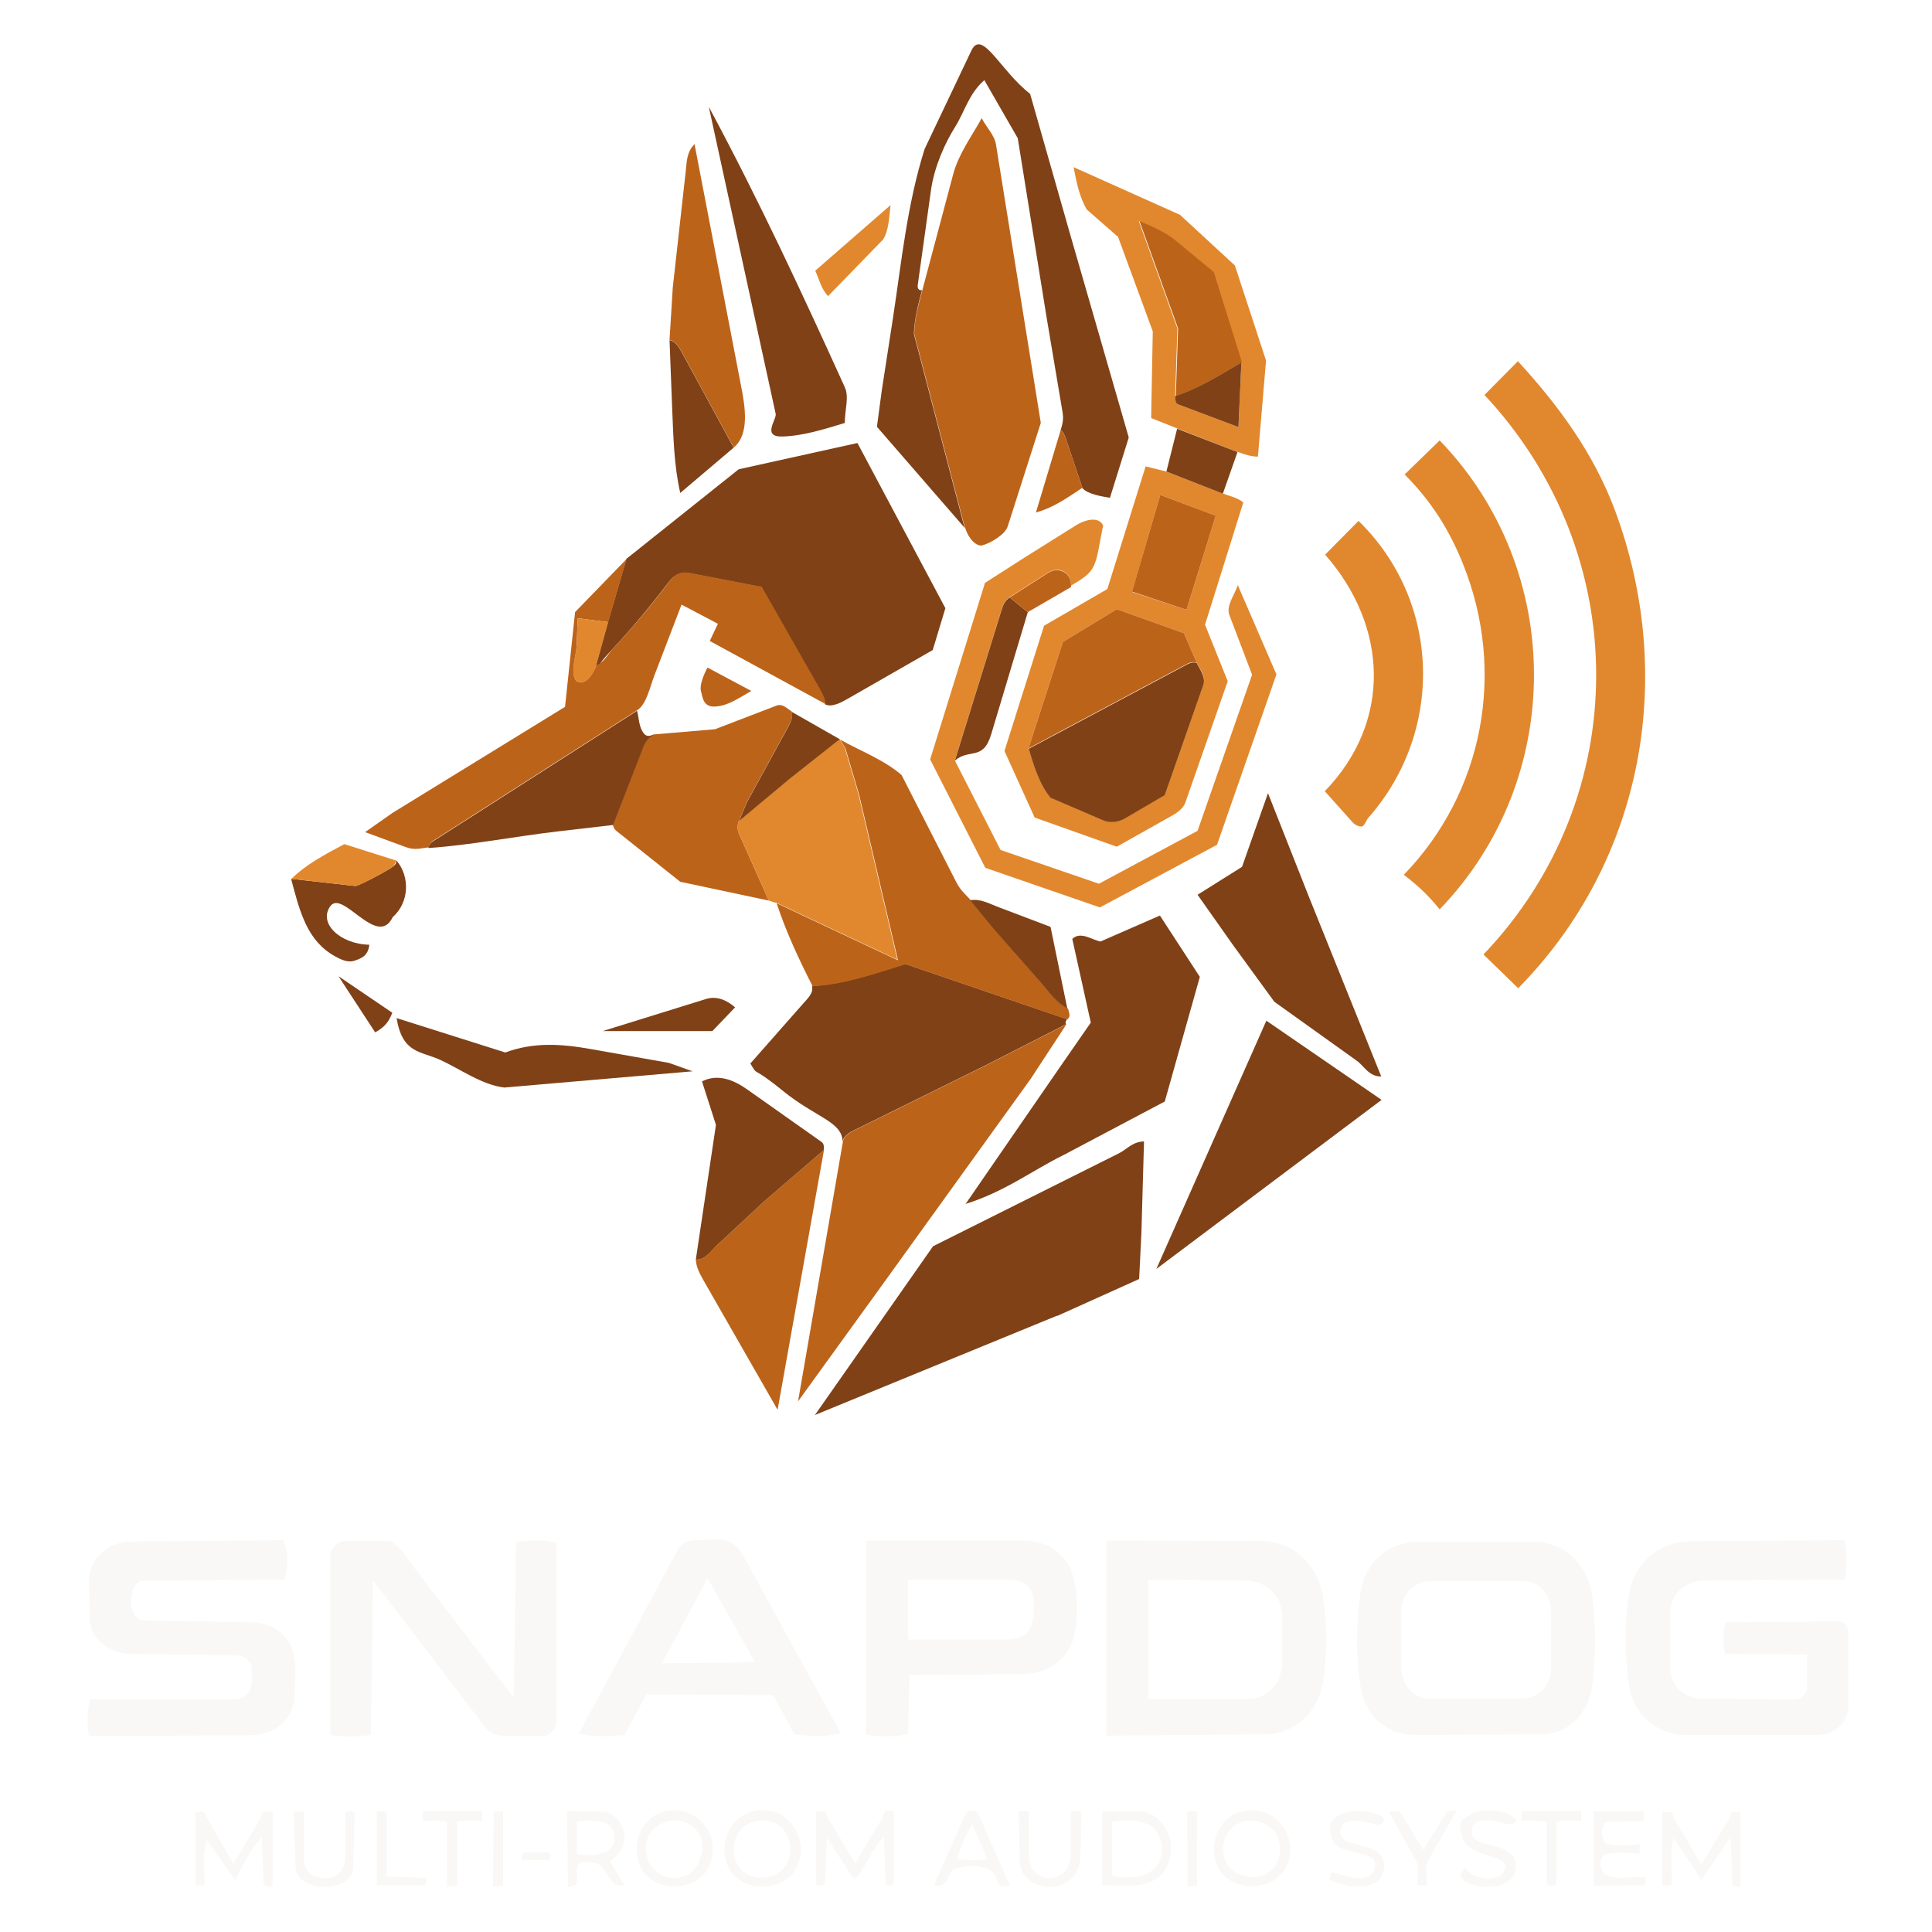
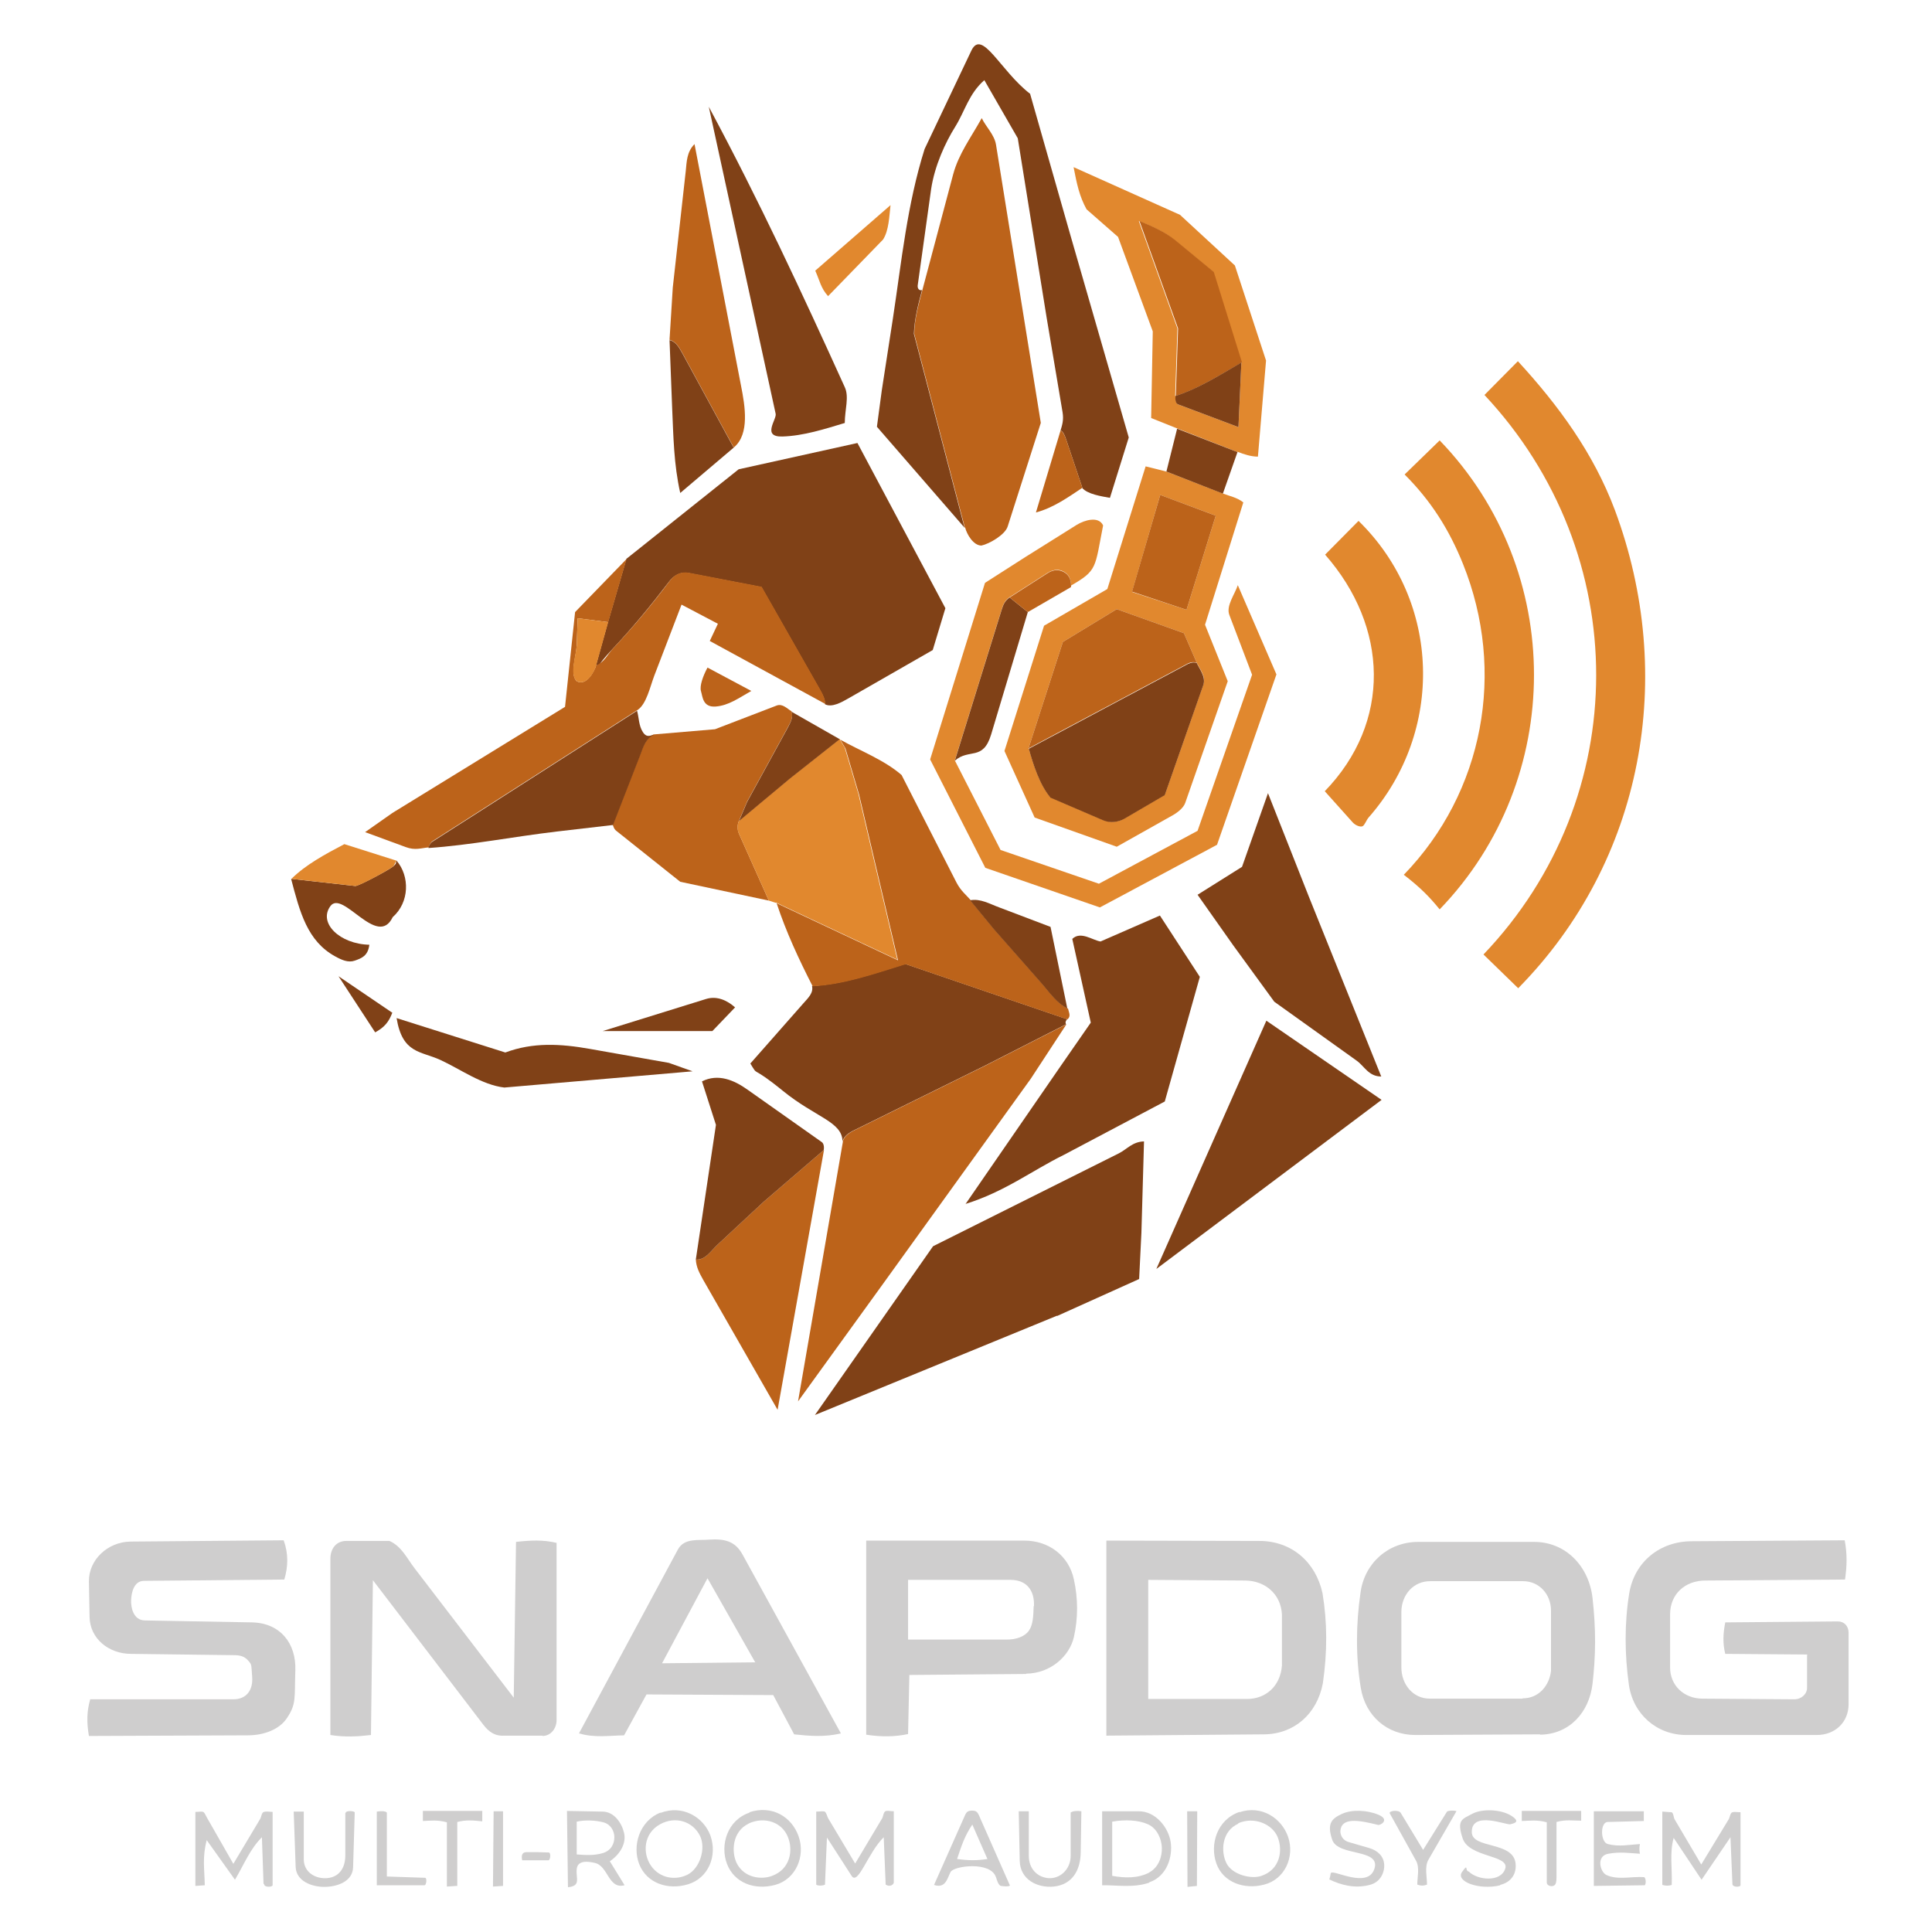
<svg xmlns="http://www.w3.org/2000/svg" id="Ebene_1" version="1.1" viewBox="0 0 595.3 595.3">
  <path d="M254.2,217c0-1.4-.6-2.8-1.5-4.3l-18.1-31.8-22.3-4.3c-2.7-.5-4.7.7-6.2,2.7-5.5,7.2-11,13.9-17.2,20.5s-2.8,4.4-5.3,5.3l3.7-13.3,5.7-19.6,34.6-27.6,36.6-8.1,27.1,50.9-3.9,12.9-26,14.9c-2.1,1.2-5.1,2.9-7.2,1.8Z" fill="#804117" />
  <path d="M325.7,405.4l-74.6,30.6,36.4-52,57.2-28.6c2.6-1.3,4.2-3.6,7.8-3.7l-.8,28.1-.7,14.3-25.3,11.4Z" fill="#804117" />
  <path d="M467.9,304.6l-10.8-10.5c46.3-48.5,46.2-123.4.3-172.4l10.3-10.4c12.5,13.6,23.3,28.3,29.9,45.9,19,51.1,8.9,108-29.8,147.3Z" fill="#e1882e" />
  <path d="M297.3,162.6l-15.6-59.7c0-4.3,1.4-9.4,2.5-13.5l9.5-35.7c1.7-6.3,5.4-11.2,8.8-17.3,1.3,2.7,3.9,5.1,4.4,8.2l13.8,85.7-10.2,31.9c-.8,2.6-5.7,5.4-8.1,5.9-2.5,0-4.5-3.5-5-5.5Z" fill="#bc631a" />
  <path d="M333.5,150.3l-4.9-14.6c-.5-1.5-.9-2.6-1.8-3.1.5-1.7,1-3.2.6-5.6l-4.9-29.1-8.9-55.3-10.3-17.9c-4.8,4.2-6,9.6-9,14.4s-6.3,11.9-7.4,19.2l-4.1,29.4c-.2,1.1.3,1.9,1.3,1.7-1.1,4-2.4,9.2-2.5,13.5l15.6,59.7-27-31.1,1.5-11.2,3.4-22c2.7-17.7,4.4-35.3,9.8-52.4l14.4-30.3c3.3-6.9,8.9,6.2,18.1,13.3l12.4,43.5,18,62.4-5.8,18.6c-2.7-.5-6.9-1.1-8.6-3.1Z" fill="#804117" />
  <path d="M328.8,314.1c-.3.2-.7,1-.3,1.5l-25.1,12.8-38.9,19.2c-2.1,1-4.5,2.1-4.9,4.2,0-6.2-8.2-7.4-18.4-15.7s-7.3-4-10-8.4l16.3-18.5c1.6-1.8,3.2-3.3,2.7-5.4,9.6-.5,18.7-3.7,28.7-6.8l49.8,17Z" fill="#804117" />
-   <path d="M556.9,509.8l-25.3-.2c-.8-3.1-.7-6.2,0-9.7l34.7-.3c2,0,3.3,1.5,3.3,3.5v22c0,5.5-4.1,9.5-9.8,9.5h-40.2c-9.1,0-16.4-6.4-17.7-15.5-1.3-9.3-1.4-18.8.1-28.1,1.6-9.8,9.5-16.1,19.3-16.1l47.1-.3c.8,4.3.7,7.9.1,12.1l-43,.3c-6.3,0-10.9,4.2-10.9,10.4v16.4c0,5.5,4.2,9.5,9.8,9.6l28.5.2c2.2,0,4-1.7,3.9-3.7v-9.9Z" fill="#f9f8f6" />
+   <path d="M556.9,509.8l-25.3-.2c-.8-3.1-.7-6.2,0-9.7l34.7-.3c2,0,3.3,1.5,3.3,3.5v22c0,5.5-4.1,9.5-9.8,9.5h-40.2c-9.1,0-16.4-6.4-17.7-15.5-1.3-9.3-1.4-18.8.1-28.1,1.6-9.8,9.5-16.1,19.3-16.1l47.1-.3c.8,4.3.7,7.9.1,12.1l-43,.3c-6.3,0-10.9,4.2-10.9,10.4v16.4c0,5.5,4.2,9.5,9.8,9.6l28.5.2c2.2,0,4-1.7,3.9-3.7v-9.9Z" fill="#cfcece" />
  <path d="M259.7,351.8c.4-2.1,2.8-3.2,4.9-4.2l38.9-19.2,25.1-12.8-11,16.8-45.6,63.3-26.1,36.1,13.8-79.9Z" fill="#bc631a" />
  <path d="M193.1,172.1l-5.7,19.6-9.4-1.2-.3,8.4c-.1,3-2.2,8.9,0,11,3,1.6,5.4-3,6-4.9,2.5-.9,3.5-3.4,5.3-5.3,6.2-6.6,11.7-13.2,17.2-20.5,1.5-2.1,3.5-3.2,6.2-2.7l22.3,4.3,18.1,31.8c.9,1.6,1.5,3,1.5,4.3l-35.6-19.4,2.5-5.3-11.2-5.9-8.4,21.9c-1.3,3.4-2.4,8.8-5.2,10.6l-48.6,31.1-14.4,9.2c-.7.4-1.2,1.4-1.3,2-2.3.2-4.2,1-7.1-.1l-12.5-4.6,8.4-5.9,53.2-32.7,3.1-29.2,16.1-16.6Z" fill="#bc631a" />
-   <path d="M407.6,518.7c-1.8,9.4-8.8,15.6-18.1,15.7l-48.6.4v-60.1c-.1,0,47.1.1,47.1.1,10,0,17.4,6.5,19.5,16.1,1.5,9.1,1.5,18.2.1,27.8ZM395,513.2v-15.7c-.3-6.2-5-10.4-11.3-10.5l-29.9-.2v36.7s30.4,0,30.4,0c5.8,0,10.3-3.9,10.8-10.3Z" fill="#f9f8f6" />
-   <path d="M474.6,534.4l-38.5.2c-8.7,0-15.4-5.9-16.8-14.5-1.6-9.6-1.5-19.6-.1-29.3,1.2-9.1,8.5-15.7,17.8-15.7h35.5c9.9-.1,17.1,7.5,18.2,17.3s1,17.7,0,26.4-7,15.6-16.2,15.7ZM469.2,523.3c5.1,0,8.2-4.1,8.7-8.4v-18.7c0-4.8-3.5-9-8.6-9h-28.4c-5.4-.1-9,4.2-9.1,9.3v17.3c0,5,3.4,9.6,8.8,9.6h28.5Z" fill="#f9f8f6" />
-   <path d="M76.4,534.7l-49,.2c-.7-4.1-.7-7.5.4-11.3h44.1c4.1,0,6.1-2.9,5.8-6.9s-.1-3.7-1.2-5-2.5-1.7-4.3-1.7l-31.8-.4c-6.9,0-12.7-4.7-12.8-11.4l-.2-10.9c-.1-6.6,5.7-12.2,12.8-12.3l47.2-.4c1.5,4.1,1.4,8.1.2,12.1l-43.2.4c-3.2,0-3.9,3.7-4,5.9s.6,6.2,4.2,6.3l33.1.6c8.6.2,13.6,6.4,13.3,14.8s.4,10.3-2.6,14.7c-2.3,3.5-7.1,5.3-12,5.3Z" fill="#f9f8f6" />
-   <path d="M167.2,534.8h-11.8c-3,.2-4.9-1.3-6.5-3.4l-34-44.5-.6,47.7c-4.2.5-8.1.7-12.5,0v-54.3c0-3.2,1.9-5.6,5.1-5.5h13.1c3.8,1.7,5.4,5.4,7.8,8.5l30.5,39.8.7-48c4.5-.5,8.3-.7,12.5.3v54.6c0,2.5-1.7,4.9-4.4,4.9Z" fill="#f9f8f6" />
+   <path d="M407.6,518.7c-1.8,9.4-8.8,15.6-18.1,15.7l-48.6.4v-60.1c-.1,0,47.1.1,47.1.1,10,0,17.4,6.5,19.5,16.1,1.5,9.1,1.5,18.2.1,27.8ZM395,513.2v-15.7c-.3-6.2-5-10.4-11.3-10.5l-29.9-.2v36.7s30.4,0,30.4,0c5.8,0,10.3-3.9,10.8-10.3Z" fill="#cfcece" />
+   <path d="M474.6,534.4l-38.5.2c-8.7,0-15.4-5.9-16.8-14.5-1.6-9.6-1.5-19.6-.1-29.3,1.2-9.1,8.5-15.7,17.8-15.7h35.5c9.9-.1,17.1,7.5,18.2,17.3s1,17.7,0,26.4-7,15.6-16.2,15.7ZM469.2,523.3c5.1,0,8.2-4.1,8.7-8.4v-18.7c0-4.8-3.5-9-8.6-9h-28.4c-5.4-.1-9,4.2-9.1,9.3v17.3c0,5,3.4,9.6,8.8,9.6h28.5Z" fill="#cfcece" />
+   <path d="M76.4,534.7l-49,.2c-.7-4.1-.7-7.5.4-11.3h44.1c4.1,0,6.1-2.9,5.8-6.9s-.1-3.7-1.2-5-2.5-1.7-4.3-1.7l-31.8-.4c-6.9,0-12.7-4.7-12.8-11.4l-.2-10.9c-.1-6.6,5.7-12.2,12.8-12.3l47.2-.4c1.5,4.1,1.4,8.1.2,12.1l-43.2.4c-3.2,0-3.9,3.7-4,5.9s.6,6.2,4.2,6.3l33.1.6c8.6.2,13.6,6.4,13.3,14.8s.4,10.3-2.6,14.7c-2.3,3.5-7.1,5.3-12,5.3Z" fill="#cfcece" />
+   <path d="M167.2,534.8h-11.8c-3,.2-4.9-1.3-6.5-3.4l-34-44.5-.6,47.7c-4.2.5-8.1.7-12.5,0v-54.3c0-3.2,1.9-5.6,5.1-5.5h13.1c3.8,1.7,5.4,5.4,7.8,8.5l30.5,39.8.7-48c4.5-.5,8.3-.7,12.5.3v54.6c0,2.5-1.7,4.9-4.4,4.9Z" fill="#cfcece" />
  <path d="M297.5,371l29.3-42.5,9.3-13.4-5.7-25.8c2.6-2.5,6.2.4,8.7.8l18.3-8,12.3,18.9-10.8,38.4-31.2,16.5c-9.9,4.9-18.1,11.3-30.3,15.1Z" fill="#804117" />
  <path d="M432.5,269.6c24.7-25.5,31.6-62.7,18.3-95.8-4.3-10.7-9.9-19.5-18-27.6l10.8-10.5c38.8,40.2,38.7,104.4,0,144.5-3.1-3.8-5.9-6.7-11.1-10.7Z" fill="#e1882e" />
  <path d="M299,277.4l7.4,9,14.8,16.8c2.5,2.9,4.6,6,7.9,7.6.2,1.1,1,2.3-.2,3.3l-49.8-17c-10,3.1-19.1,6.3-28.7,6.8-4.3-8.4-8.2-16.8-11.1-25.6l37.4,17.6-12-51.1-4.2-14.2-1.6-2.7c5.8,3.3,13.5,6.2,18.9,10.9l16.9,33.1c1.4,2.7,3,3.8,4.5,5.6Z" fill="#bc631a" />
-   <path d="M316.1,515.8l-35.9.3-.4,18.2c-4.1.9-8.4.9-12.9.2v-59.8c0,0,48.7,0,48.7,0,7.7,0,13.8,4.8,15.3,12,1.3,5.9,1.3,11.9,0,17.7s-7.1,11.2-14.7,11.3ZM318.6,494.9c.2-5.1-2.5-8.1-7.2-8.1h-31.6c0,.1,0,18.4,0,18.4h30.4c2.9,0,5.5-.9,6.8-2.7s1.4-4.5,1.5-7.6Z" fill="#f9f8f6" />
+   <path d="M316.1,515.8l-35.9.3-.4,18.2c-4.1.9-8.4.9-12.9.2v-59.8c0,0,48.7,0,48.7,0,7.7,0,13.8,4.8,15.3,12,1.3,5.9,1.3,11.9,0,17.7s-7.1,11.2-14.7,11.3ZM318.6,494.9c.2-5.1-2.5-8.1-7.2-8.1h-31.6c0,.1,0,18.4,0,18.4h30.4c2.9,0,5.5-.9,6.8-2.7s1.4-4.5,1.5-7.6Z" fill="#cfcece" />
  <path d="M359.4,145.3l17.5,6.8c2.1.8,4.3,1.2,6.2,2.7l-11.8,37.7,7,17.4-13.1,37.5c-.6,1.7-2.7,3.2-4.2,4l-16.9,9.5-25.3-9-9.3-20.5,12.2-38.6,19.5-11.3,11.8-37.8,6.4,1.6ZM365.6,187.9l9-29-17.1-6.4-8.7,29.9,16.8,5.5ZM317,230.6c1.3,4.7,3.3,11.1,6.7,15.1l16.3,7c2.2.9,4.6.6,6.4-.5l12.5-7.3,11.9-34c.9-2.5-1.3-5-2.1-6.8l-3.9-9-20.7-7.4-16.6,10.1-10.6,32.8Z" fill="#e1882e" />
  <path d="M330,180.9c0-1.8-.2-3.4-1.8-4.5s-3.4-1.1-5.4.1l-11.7,7.5c-1.3.9-1.9,1.9-2.5,3.9l-14.4,46.4,14.1,27.6,30.3,10.4,30.4-16.3,16.8-48.1-7-18.4c-1.1-2.8,1.7-6.4,2.6-9.2l11.9,27.5-18.3,52.5-36.1,19.3-35.3-12.2-17-33.4,16.9-54.4,12.5-8,15.8-9.9c2.3-1.4,6.7-2.8,8.1.2-2.6,13.2-1.7,13.8-10,18.6Z" fill="#e1882e" />
-   <path d="M238.3,522.3l-39.1-.2-6.9,12.6c-4.9.1-9.1.8-13.9-.6l30.5-56.7c2-3.6,6.4-2.7,9.6-3,4.7-.3,8,.4,10.3,4.6l30.3,55.1c-5,1.2-9.7.8-14.4.3l-6.5-12.2ZM232.7,512.2l-14.7-25.9-14,26.2,28.7-.3Z" fill="#f9f8f6" />
+   <path d="M238.3,522.3l-39.1-.2-6.9,12.6c-4.9.1-9.1.8-13.9-.6l30.5-56.7c2-3.6,6.4-2.7,9.6-3,4.7-.3,8,.4,10.3,4.6l30.3,55.1c-5,1.2-9.7.8-14.4.3l-6.5-12.2ZM232.7,512.2l-14.7-25.9-14,26.2,28.7-.3Z" fill="#cfcece" />
  <path d="M243.9,219.2c.5,1.6-.1,3-1.1,4.8l-12.6,23-2.5,5.9c-.5,1.1-.6,2.6,0,4l9.2,20.6-27.3-5.8-19.7-15.7c-.8-.6-1-1.7-1.1-1.9l8.4-21.6c1-2.7,1.8-5,4.2-6.2l18.9-1.6,19-7.3c1.8-.7,3.3,1,4.5,1.7Z" fill="#bc631a" />
  <path d="M239.1,278.2l-2.2-.7-9.2-20.6c-.7-1.4-.5-2.9,0-4l15.7-13.1,15.3-12.1,1.6,2.7,4.2,14.2,12,51.1-37.4-17.6Z" fill="#e1882e" />
  <path d="M392.6,308.6l-12.6-17.3-11-15.6,13.7-8.6,8-22.7,12.6,31.9,22.3,55.4c-3.9,0-5.2-3.2-7.6-4.9l-25.3-18.1Z" fill="#804117" />
  <path d="M381.3,139.3l-18.6-7.3-8-3.2.5-26.7-10.7-29.1-9.7-8.5c-2.2-4-3-7.8-4-13l32.8,14.7,16.9,15.6,9.6,29.3-2.5,29.6c-2.1,0-4.3-.7-6.3-1.5ZM362.2,122c0,.7,0,2.3.8,2.6l18.6,7,.9-19.9-8.7-27.9-12-9.9c-3-2.5-7-4.2-10.9-5.8l11.9,33.1-.7,20.8Z" fill="#e1882e" />
  <path d="M408.1,243.9c20.8-21.4,19.7-50.8.2-73l10.3-10.4c25.5,24.9,26.4,64.9,3.1,91.4-.7.8-1.2,2.4-1.9,2.7s-2.2-.3-3-1.2l-8.6-9.6Z" fill="#e1882e" />
  <path d="M260.4,130.3c-6.3,1.9-12.8,4-19.3,4.2s-1.7-5.3-2.1-7l-20.6-94.6c15.5,28.9,28.7,57.3,41.9,86.4,1.4,3,0,7,0,11Z" fill="#804117" />
  <path d="M214.4,388.1c2.9.2,4.5-2.5,6.6-4.5l14.3-13.3,18.6-16-14.3,80.1-22.9-40c-1.1-2-2.2-3.9-2.3-6.4Z" fill="#bc631a" />
  <path d="M201.5,226.4c-2.5,1.2-3.2,3.5-4.2,6.2l-8.4,21.6-17.2,2c-13.6,1.6-26.6,4.2-39.7,5.1.1-.6.6-1.6,1.3-2l14.4-9.2,48.6-31.1c.6,2.2.5,4.6,1.8,6.6s2.6.8,3.4.8Z" fill="#804117" />
  <path d="M253.9,354.3l-18.6,16-14.3,13.3c-2.1,2-3.7,4.7-6.6,4.5l6.2-41.5-4.3-13.4c5-2.5,9.9-.4,14.1,2.6l22.8,16.1c.6.4.8,1.5.6,2.5Z" fill="#804117" />
  <path d="M226.1,137.9l-16-29.4c-1-1.8-2-3.3-3.8-3.8l1-16.1,4-35.9c.3-2.9.3-5.9,2.7-8.3l14.3,74.3c1.3,6.5,2.7,15-2.1,19.1Z" fill="#bc631a" />
  <path d="M213.4,330.1l-58,5c-6.9-.8-13.6-5.7-19.7-8.5s-11.7-1.9-13.5-12.9l33.5,10.6c8.6-3.2,17-2.7,26.1-1.1l24.3,4.3,7.3,2.6Z" fill="#804117" />
  <path d="M89.8,270.8l19.7,2.2c1,0,10.1-4.8,11.6-6s.6-1.3,1.1-1.8c4.1,4.8,4,12.8-1.2,17.4-4.7,9.8-15.4-8.6-19.2-3.4s2.9,11.7,12,11.9c-.4,3.5-2.5,4.2-4.5,4.9s-4-.2-6-1.3c-8.6-4.7-10.9-13.6-13.6-23.9Z" fill="#804117" />
  <path d="M226.1,137.9l-16.5,14c-2-8.9-2.1-17.4-2.5-26.4l-.8-20.7c1.8.4,2.8,2,3.8,3.8l16,29.4Z" fill="#804117" />
  <path d="M311.1,184.1l5.6,4.5-11.3,37.7c-2.5,8.3-6.8,4.2-11.2,8.1l14.4-46.4c.6-2,1.2-3,2.5-3.9Z" fill="#804117" />
  <path d="M329,310.8c-3.3-1.6-5.4-4.7-7.9-7.6l-14.8-16.8-7.4-9c3.2-.6,6,1.1,9,2.2l15.8,6,5.2,25.3Z" fill="#804117" />
  <path d="M258.7,227.8l-15.3,12.1-15.7,13.1,2.5-5.9,12.6-23c.9-1.7,1.6-3.1,1.1-4.8l14.9,8.5Z" fill="#804117" />
-   <path d="M81.2,580.4l-.5-14.3c-3.7,3.7-5.4,8.2-8.3,13.1l-8.7-12.2c-1.4,5.2-.7,9-.6,13.9l-2.9.2v-22.8c1,0,1.9-.2,2.4,0s.9,1.4,1.3,2l8,14,8.3-13.9c.3-.5.4-1.9,1.1-2.1s1.4-.1,2.7,0v22.6c-.1.6-2.6.7-2.6-.3Z" fill="#f9f8f6" />
-   <path d="M272.9,580.8l-.6-14.7c-4.9,4.8-7.9,15-9.9,11.9l-7.6-11.8-.6,14.5c-.7.4-2.3.4-2.7,0v-22.5c1.1,0,2.1-.2,2.6,0s.8,1.6,1.1,2.1l8.3,13.9,8.3-13.9c.3-.4.4-1.9,1-2.2s1.5,0,2.6,0v21.8c.1.7-1.1,1.7-2.5.8Z" fill="#f9f8f6" />
+   <path d="M81.2,580.4l-.5-14.3c-3.7,3.7-5.4,8.2-8.3,13.1l-8.7-12.2c-1.4,5.2-.7,9-.6,13.9l-2.9.2v-22.8c1,0,1.9-.2,2.4,0s.9,1.4,1.3,2l8,14,8.3-13.9c.3-.5.4-1.9,1.1-2.1s1.4-.1,2.7,0v22.6c-.1.6-2.6.7-2.6-.3Z" fill="#cfcece" />
+   <path d="M272.9,580.8l-.6-14.7c-4.9,4.8-7.9,15-9.9,11.9l-7.6-11.8-.6,14.5c-.7.4-2.3.4-2.7,0v-22.5c1.1,0,2.1-.2,2.6,0s.8,1.6,1.1,2.1l8.3,13.9,8.3-13.9c.3-.4.4-1.9,1-2.2s1.5,0,2.6,0v21.8c.1.7-1.1,1.7-2.5.8Z" fill="#cfcece" />
  <polygon points="381.3 139.3 376.8 152.1 359.4 145.3 362.7 132.1 381.3 139.3" fill="#804117" />
-   <path d="M533.8,580.4l-.6-14.3-8.9,13.1-8.6-12.9c-1.3,4.6-.4,9.4-.6,14.5-.9.3-1.8.3-2.9,0v-22.6s2.8.2,2.8.2c.6,0,.7,1.7,1,2.2l8.2,13.9,8.5-14c.3-.5.4-1.9,1.1-2.1s1.5,0,2.5,0v22.5c0,.6-2.5.7-2.5-.4Z" fill="#f9f8f6" />
-   <path d="M354.1,580.1c-5,1.7-10.2.7-14.5.8v-22.8c0,0,11.3,0,11.3,0,5.2,0,9.1,5,9.8,9.4s-1,10.6-6.6,12.5ZM354,577c3.1-1.6,4.1-5.1,4-7.7s-1.4-5.9-4.3-7.2-7-1.5-11-.8v16.7c4,.7,7.8.8,11.4-1Z" fill="#f9f8f6" />
+   <path d="M533.8,580.4l-.6-14.3-8.9,13.1-8.6-12.9c-1.3,4.6-.4,9.4-.6,14.5-.9.3-1.8.3-2.9,0v-22.6s2.8.2,2.8.2c.6,0,.7,1.7,1,2.2l8.2,13.9,8.5-14c.3-.5.4-1.9,1.1-2.1s1.5,0,2.5,0v22.5c0,.6-2.5.7-2.5-.4Z" fill="#cfcece" />
+   <path d="M354.1,580.1c-5,1.7-10.2.7-14.5.8v-22.8c0,0,11.3,0,11.3,0,5.2,0,9.1,5,9.8,9.4s-1,10.6-6.6,12.5ZM354,577c3.1-1.6,4.1-5.1,4-7.7s-1.4-5.9-4.3-7.2-7-1.5-11-.8v16.7c4,.7,7.8.8,11.4-1Z" fill="#cfcece" />
  <path d="M122.2,265.2c-.5.5-.6,1.4-1.1,1.8-1.5,1.2-10.6,6.1-11.6,6l-19.7-2.2c4.3-4.3,10.4-7.6,16.3-10.7l16.1,5.1Z" fill="#e1882e" />
  <path d="M219.5,317.7h-33.8s31.9-9.9,31.9-9.9c3.3-1,6.4.4,8.9,2.6l-7,7.3Z" fill="#804117" />
-   <path d="M230.9,558.4c7-2.3,13.1,1.4,15.2,7.5s-.9,13.2-7.3,14.9-12.6-.7-14.8-6.5.1-13.5,7-15.8ZM230.7,561.9c-5.1,2.4-5.4,8.7-3.7,12.2,2.4,4.7,7.8,5.1,10.9,3.9,5.7-2.1,6.5-8,4.9-11.9-1.8-4.7-7.3-6.5-12.2-4.2Z" fill="#f9f8f6" />
-   <path d="M381.9,558.4c6.8-2.3,13,1.8,15,7.6,2.1,6.1-1,13.1-7.4,14.7-6,1.6-12.6-.6-14.7-6.5s.2-13.5,7.1-15.9ZM381.6,561.9c-5.2,2.3-5.5,8.6-3.7,12.2s7.7,5,10.8,3.9c5.8-2,6.6-7.9,5-11.9s-7.2-6.5-12.2-4.3Z" fill="#f9f8f6" />
-   <path d="M505.5,571.2c-3.4-.2-6.3-.7-10,0s-2.5,5.5-.6,6.5c3.5,1.7,8.1.4,11.7.7.5.2.7,1.9.2,2.5l-15.7.2v-23c-.1,0,15.4,0,15.4,0v3s-11.1.3-11.1.3c-2.4,0-2.3,6.2,0,6.8,3.5.9,6.6.2,9.9,0-.2,1.2-.2,1.8,0,3Z" fill="#f9f8f6" />
-   <path d="M203.5,558.6c6.8-2.6,13.3,1.3,15.4,7,2.2,6.2-.6,13.1-6.9,15s-12.7-.4-15-6.1,0-13.4,6.5-16ZM203.4,562.1c-5.1,2.8-5.5,8.9-2.8,12.8s7.6,4.6,11.3,2.7,5.7-8,3.8-11.9c-2.2-4.5-7.6-6.2-12.3-3.6Z" fill="#f9f8f6" />
+   <path d="M230.9,558.4c7-2.3,13.1,1.4,15.2,7.5s-.9,13.2-7.3,14.9-12.6-.7-14.8-6.5.1-13.5,7-15.8ZM230.7,561.9c-5.1,2.4-5.4,8.7-3.7,12.2,2.4,4.7,7.8,5.1,10.9,3.9,5.7-2.1,6.5-8,4.9-11.9-1.8-4.7-7.3-6.5-12.2-4.2Z" fill="#cfcece" />
+   <path d="M381.9,558.4c6.8-2.3,13,1.8,15,7.6,2.1,6.1-1,13.1-7.4,14.7-6,1.6-12.6-.6-14.7-6.5s.2-13.5,7.1-15.9ZM381.6,561.9c-5.2,2.3-5.5,8.6-3.7,12.2s7.7,5,10.8,3.9c5.8-2,6.6-7.9,5-11.9s-7.2-6.5-12.2-4.3Z" fill="#cfcece" />
+   <path d="M505.5,571.2c-3.4-.2-6.3-.7-10,0s-2.5,5.5-.6,6.5c3.5,1.7,8.1.4,11.7.7.5.2.7,1.9.2,2.5l-15.7.2v-23c-.1,0,15.4,0,15.4,0v3s-11.1.3-11.1.3c-2.4,0-2.3,6.2,0,6.8,3.5.9,6.6.2,9.9,0-.2,1.2-.2,1.8,0,3Z" fill="#cfcece" />
+   <path d="M203.5,558.6c6.8-2.6,13.3,1.3,15.4,7,2.2,6.2-.6,13.1-6.9,15s-12.7-.4-15-6.1,0-13.4,6.5-16ZM203.4,562.1c-5.1,2.8-5.5,8.9-2.8,12.8s7.6,4.6,11.3,2.7,5.7-8,3.8-11.9c-2.2-4.5-7.6-6.2-12.3-3.6Z" fill="#cfcece" />
  <path d="M255.2,91.3c-2.3-2.5-2.6-4.8-4-7.9l23.2-20.2c-.4,3.4-.5,7.8-2.3,10.6l-16.9,17.4Z" fill="#e1882e" />
-   <path d="M329.9,558.5c.6-.5,2.1-.6,3.3-.4l-.2,12.4c0,5.9-2.7,10.2-8.3,10.8-5,.5-10.4-2.1-10.5-8l-.3-15.2h3.1c0,0,0,13.7,0,13.7,0,4,2.6,6.6,6,6.9s6.9-2.5,6.9-6.9v-13.2Z" fill="#f9f8f6" />
-   <path d="M192.4,580.9c-5,1.3-5-6.1-9.2-6.9-1.7-.4-5.2-1-5.5,1.9s1.4,5.2-2.7,5.6l-.3-23.5,10.9.2c3.7,0,6,3.6,6.7,6.6s-1,6.4-4.4,8.7l4.5,7.3ZM185.7,571c2.7-.8,3.6-3,3.6-4.9s-1.1-4-3.4-4.6-5.5-.8-8.2-.2v10.1c2.8.2,5.2.4,8-.4Z" fill="#f9f8f6" />
-   <path d="M462.3,580.9c-6.6,1.6-13.9-1.2-11.8-4.1s.7-.4,2.1-.1c2.6,2.6,9.8,3.4,11.2-.9s-11.1-3.4-13.1-9.3,0-6,2.9-7.6,8.8-1.5,12.1.6.2,2.4-.3,2.6c-1,.4-12-4.3-11.9,2.4,0,5.3,12.9,2.7,13.5,9.8.3,3.1-1.4,5.7-4.8,6.5Z" fill="#f9f8f6" />
-   <path d="M306.9,578.5c-1.5-5.1-13-3.6-14-1.7s-1.5,5.2-5.1,4l9.2-20.7c.7-1.7,1-2.2,2.6-2.2s1.8.9,2.5,2.5l9.1,20.6c-.5.4-2.1.2-2.8.1s-1.3-1.9-1.5-2.7ZM304.2,572.7l-4.6-10.5c-2.5,3.7-3.4,6.8-4.7,10.6,3.6.5,6.1.5,9.4,0Z" fill="#f9f8f6" />
-   <path d="M106.5,558.6c0-.7,2.3-.7,2.8-.2l-.5,16.9c-.1,4.5-5,6.1-8.9,6.1s-8.6-1.8-8.8-6.1l-.6-17.1h3.1c0,0,0,14.7,0,14.7,0,4,3.6,6.1,7.2,5.8s5.6-3,5.6-7v-13Z" fill="#f9f8f6" />
-   <path d="M422,580.8c-4.6,1.2-8.9,0-12.4-1.7.5-1.6.3-1.8.5-2,.8-1.1,11.4,5,13.4-1.3s-11.2-3.7-13-8.9,0-6.6,3-8,7.8-1.2,11.3.3.6,3.3-.2,3.1c-6-1.5-11.3-2.4-11.6,1.9,0,1.4.8,2.9,2.6,3.4l6.2,1.8c2.8.8,4.5,2.6,4.7,5s-1.1,5.6-4.5,6.4Z" fill="#f9f8f6" />
-   <path d="M140.7,581.1l-3,.2v-19.8c-3-.8-4.9-.5-7.4-.4v-3.1s18.3,0,18.3,0v3.2c-3-.3-4.9-.5-7.7.2v19.7Z" fill="#f9f8f6" />
+   <path d="M329.9,558.5c.6-.5,2.1-.6,3.3-.4l-.2,12.4c0,5.9-2.7,10.2-8.3,10.8-5,.5-10.4-2.1-10.5-8l-.3-15.2h3.1c0,0,0,13.7,0,13.7,0,4,2.6,6.6,6,6.9s6.9-2.5,6.9-6.9v-13.2Z" fill="#cfcece" />
+   <path d="M192.4,580.9c-5,1.3-5-6.1-9.2-6.9-1.7-.4-5.2-1-5.5,1.9s1.4,5.2-2.7,5.6l-.3-23.5,10.9.2c3.7,0,6,3.6,6.7,6.6s-1,6.4-4.4,8.7l4.5,7.3ZM185.7,571c2.7-.8,3.6-3,3.6-4.9s-1.1-4-3.4-4.6-5.5-.8-8.2-.2v10.1c2.8.2,5.2.4,8-.4Z" fill="#cfcece" />
+   <path d="M462.3,580.9c-6.6,1.6-13.9-1.2-11.8-4.1s.7-.4,2.1-.1c2.6,2.6,9.8,3.4,11.2-.9s-11.1-3.4-13.1-9.3,0-6,2.9-7.6,8.8-1.5,12.1.6.2,2.4-.3,2.6c-1,.4-12-4.3-11.9,2.4,0,5.3,12.9,2.7,13.5,9.8.3,3.1-1.4,5.7-4.8,6.5Z" fill="#cfcece" />
+   <path d="M306.9,578.5c-1.5-5.1-13-3.6-14-1.7s-1.5,5.2-5.1,4l9.2-20.7c.7-1.7,1-2.2,2.6-2.2s1.8.9,2.5,2.5l9.1,20.6c-.5.4-2.1.2-2.8.1s-1.3-1.9-1.5-2.7ZM304.2,572.7l-4.6-10.5c-2.5,3.7-3.4,6.8-4.7,10.6,3.6.5,6.1.5,9.4,0Z" fill="#cfcece" />
+   <path d="M106.5,558.6c0-.7,2.3-.7,2.8-.2l-.5,16.9c-.1,4.5-5,6.1-8.9,6.1s-8.6-1.8-8.8-6.1l-.6-17.1h3.1c0,0,0,14.7,0,14.7,0,4,3.6,6.1,7.2,5.8s5.6-3,5.6-7v-13Z" fill="#cfcece" />
+   <path d="M422,580.8c-4.6,1.2-8.9,0-12.4-1.7.5-1.6.3-1.8.5-2,.8-1.1,11.4,5,13.4-1.3s-11.2-3.7-13-8.9,0-6.6,3-8,7.8-1.2,11.3.3.6,3.3-.2,3.1c-6-1.5-11.3-2.4-11.6,1.9,0,1.4.8,2.9,2.6,3.4l6.2,1.8c2.8.8,4.5,2.6,4.7,5s-1.1,5.6-4.5,6.4Z" fill="#cfcece" />
+   <path d="M140.7,581.1l-3,.2v-19.8c-3-.8-4.9-.5-7.4-.4v-3.1s18.3,0,18.3,0v3.2c-3-.3-4.9-.5-7.7.2v19.7Z" fill="#cfcece" />
  <path d="M333.5,150.3c-4.5,3-9,6.2-14.3,7.6l7.6-25.3c.9.6,1.3,1.7,1.8,3.1l4.9,14.6Z" fill="#bc631a" />
-   <path d="M448.7,558.2l-8.6,14.9c-1.2,2.2-.4,5.2-.4,7.6-1.1.4-1.8.4-3,0,0-2.3.8-5.3-.4-7.4l-8.1-14.6c-.2-.8,2.8-1.1,3.4-.1l6.9,11.4,7.3-11.7c.3-.5,2.5-.5,3-.2Z" fill="#f9f8f6" />
-   <path d="M479.6,578.4c0,1.4-.2,2.1-.5,2.4-.7.7-2.5.4-2.5-.8v-18.5c-2.8-.8-5.1-.5-7.7-.4v-3.1s18.3,0,18.3,0v3c-2.5,0-4.8-.4-7.6.4v16.9Z" fill="#f9f8f6" />
-   <path d="M131,578.6c.6,0,.4,2.3-.2,2.3h-14.7c0,0,0-22.7,0-22.7,1.4-.2,2.6-.2,3.1.3v19.7c0,0,11.9.4,11.9.4Z" fill="#f9f8f6" />
+   <path d="M448.7,558.2l-8.6,14.9c-1.2,2.2-.4,5.2-.4,7.6-1.1.4-1.8.4-3,0,0-2.3.8-5.3-.4-7.4l-8.1-14.6c-.2-.8,2.8-1.1,3.4-.1l6.9,11.4,7.3-11.7c.3-.5,2.5-.5,3-.2Z" fill="#cfcece" />
+   <path d="M479.6,578.4c0,1.4-.2,2.1-.5,2.4-.7.7-2.5.4-2.5-.8v-18.5c-2.8-.8-5.1-.5-7.7-.4v-3.1s18.3,0,18.3,0v3c-2.5,0-4.8-.4-7.6.4v16.9Z" fill="#cfcece" />
+   <path d="M131,578.6c.6,0,.4,2.3-.2,2.3h-14.7c0,0,0-22.7,0-22.7,1.4-.2,2.6-.2,3.1.3v19.7c0,0,11.9.4,11.9.4Z" fill="#cfcece" />
  <path d="M330,180.9l-13.3,7.7-5.6-4.5,11.7-7.5c2-1.3,3.9-1.1,5.4-.1s1.9,2.7,1.8,4.5Z" fill="#bc631a" />
  <path d="M231.5,212.9c-3.9,2.2-7,4.5-11,4.8s-4-3.1-4.5-4.7.6-4.7,2-7.3l13.5,7.2Z" fill="#bc631a" />
-   <polygon points="155 581.1 151.9 581.3 152.1 558.1 155 558.1 155 581.1" fill="#f9f8f6" />
-   <polygon points="368.8 581.1 365.9 581.4 365.8 558.1 368.9 558.1 368.8 581.1" fill="#f9f8f6" />
+   <polygon points="155 581.1 151.9 581.3 152.1 558.1 155 558.1 155 581.1" fill="#cfcece" />
+   <polygon points="368.8 581.1 365.9 581.4 365.8 558.1 368.9 558.1 368.8 581.1" fill="#cfcece" />
  <path d="M120.9,312c-1.1,2.9-2.4,4.5-5.3,6.1l-11.3-17.3,16.5,11.2Z" fill="#804117" />
-   <path d="M169.1,573.2h-8.2c-.5-2.2.6-2.5,1.3-2.5h3.5s3.4.1,3.4.1c.6,0,.6,1.9,0,2.4Z" fill="#f9f8f6" />
+   <path d="M169.1,573.2h-8.2c-.5-2.2.6-2.5,1.3-2.5h3.5s3.4.1,3.4.1c.6,0,.6,1.9,0,2.4Z" fill="#cfcece" />
  <polygon points="425.7 338.9 356.3 391 390.2 314.5 425.7 338.9" fill="#804117" />
  <path d="M187.4,191.7l-3.7,13.3c-.5,2-3,6.5-6,4.9-2.3-2.1-.2-8,0-11l.3-8.4,9.4,1.2Z" fill="#e1882e" />
  <path d="M368.7,204.2c.8,1.8,2.9,4.3,2.1,6.8l-11.9,34-12.5,7.3c-1.8,1-4.2,1.4-6.4.5l-16.3-7c-3.4-4-5.4-10.4-6.7-15.1l49-26.1c1-.5,1.9-.6,2.8-.3Z" fill="#804117" />
  <path d="M368.7,204.2c-.9-.3-1.8-.2-2.8.3l-49,26.1,10.6-32.8,16.6-10.1,20.7,7.4,3.9,9Z" fill="#bc631a" />
  <polygon points="365.6 187.9 348.8 182.3 357.5 152.5 374.6 158.9 365.6 187.9" fill="#bc631a" />
  <path d="M382.6,111.7c-6.5,3.7-13.1,8-20.3,10.3l.7-20.8-11.9-33.1c3.9,1.6,7.8,3.3,10.9,5.8l12,9.9,8.7,27.9Z" fill="#bc631a" />
  <path d="M362.2,122c7.2-2.3,13.9-6.6,20.3-10.3l-.9,19.9-18.6-7c-.9-.3-.9-1.9-.8-2.6Z" fill="#804117" />
</svg>
